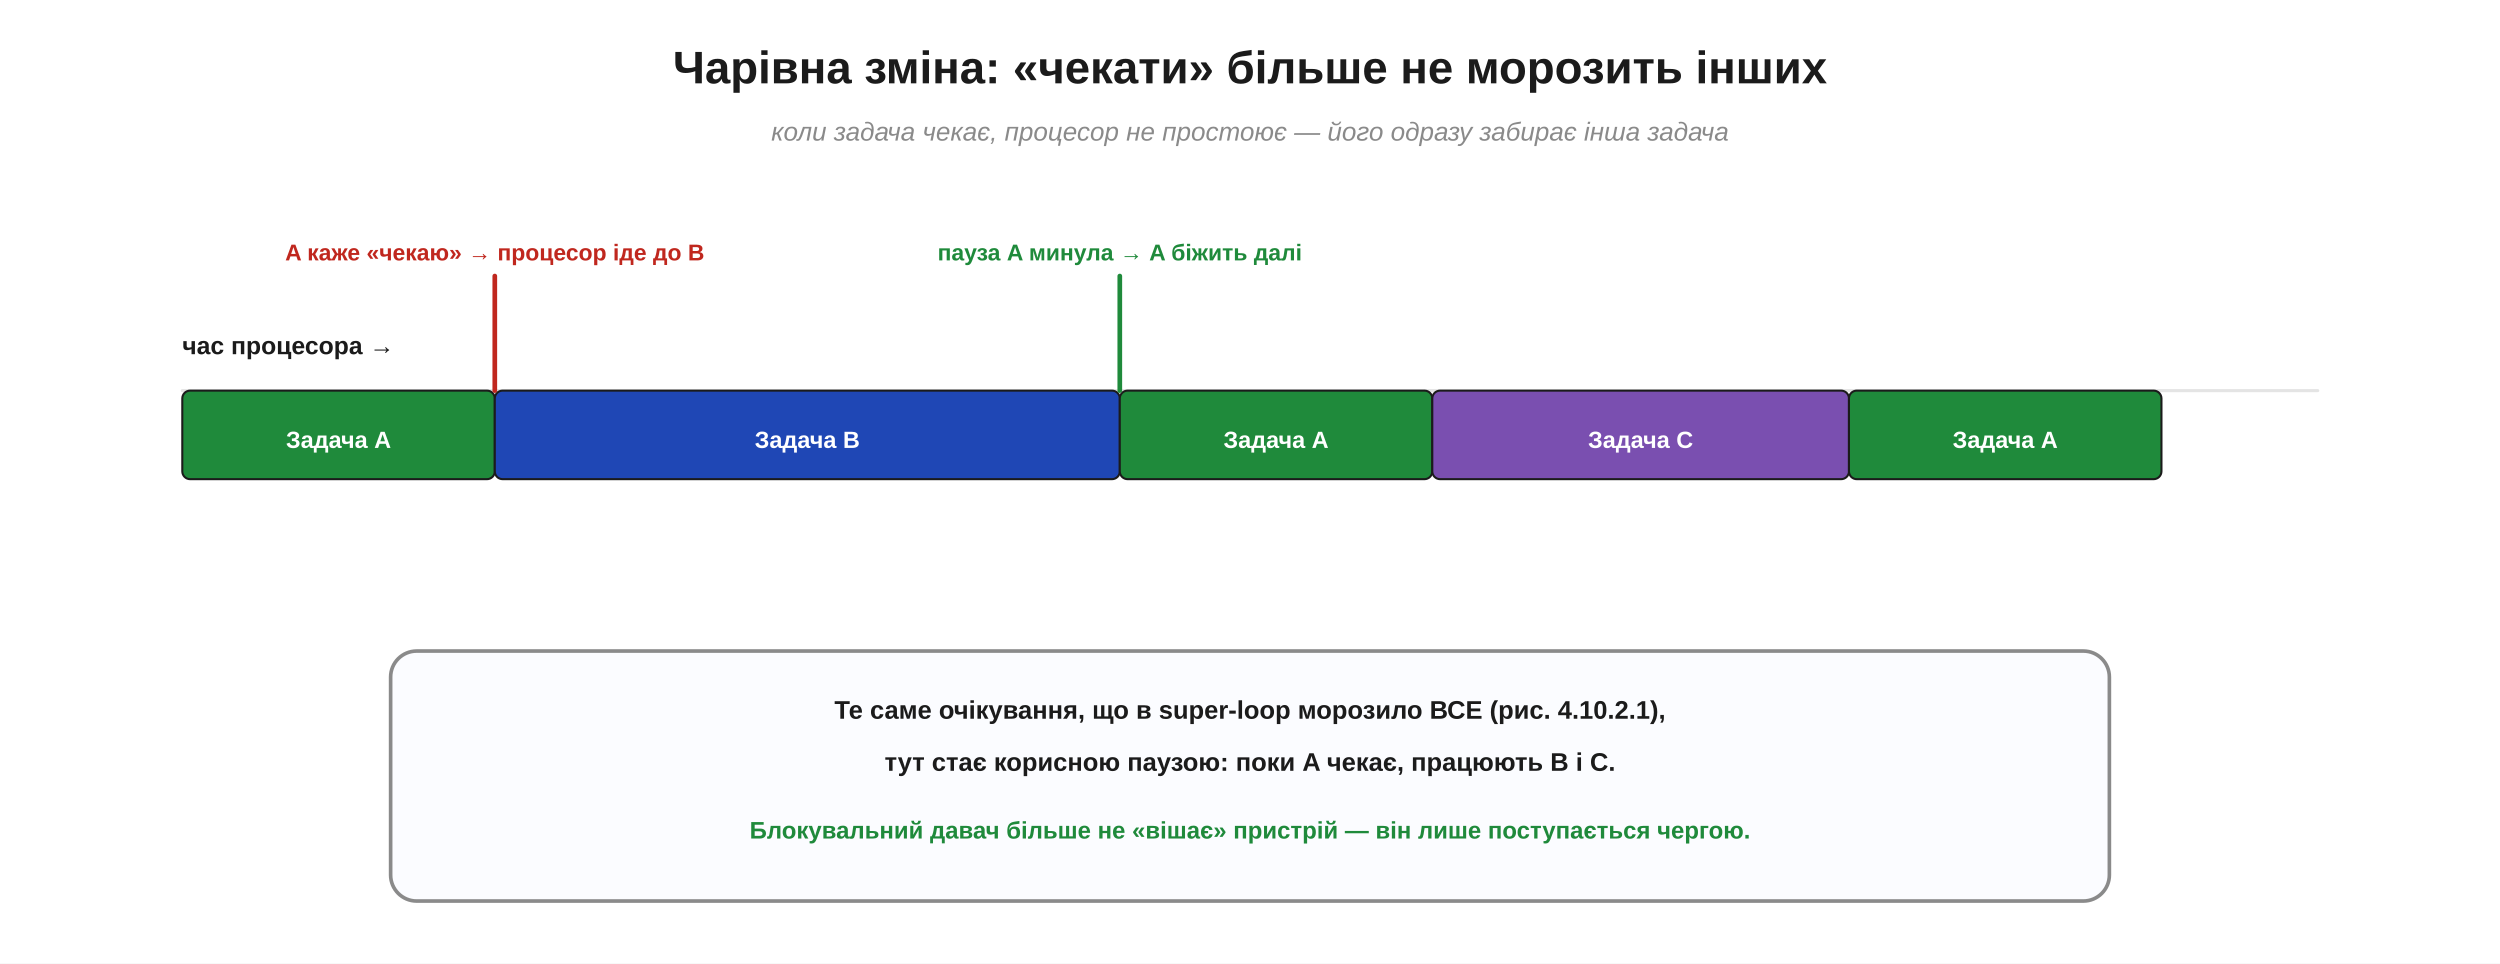
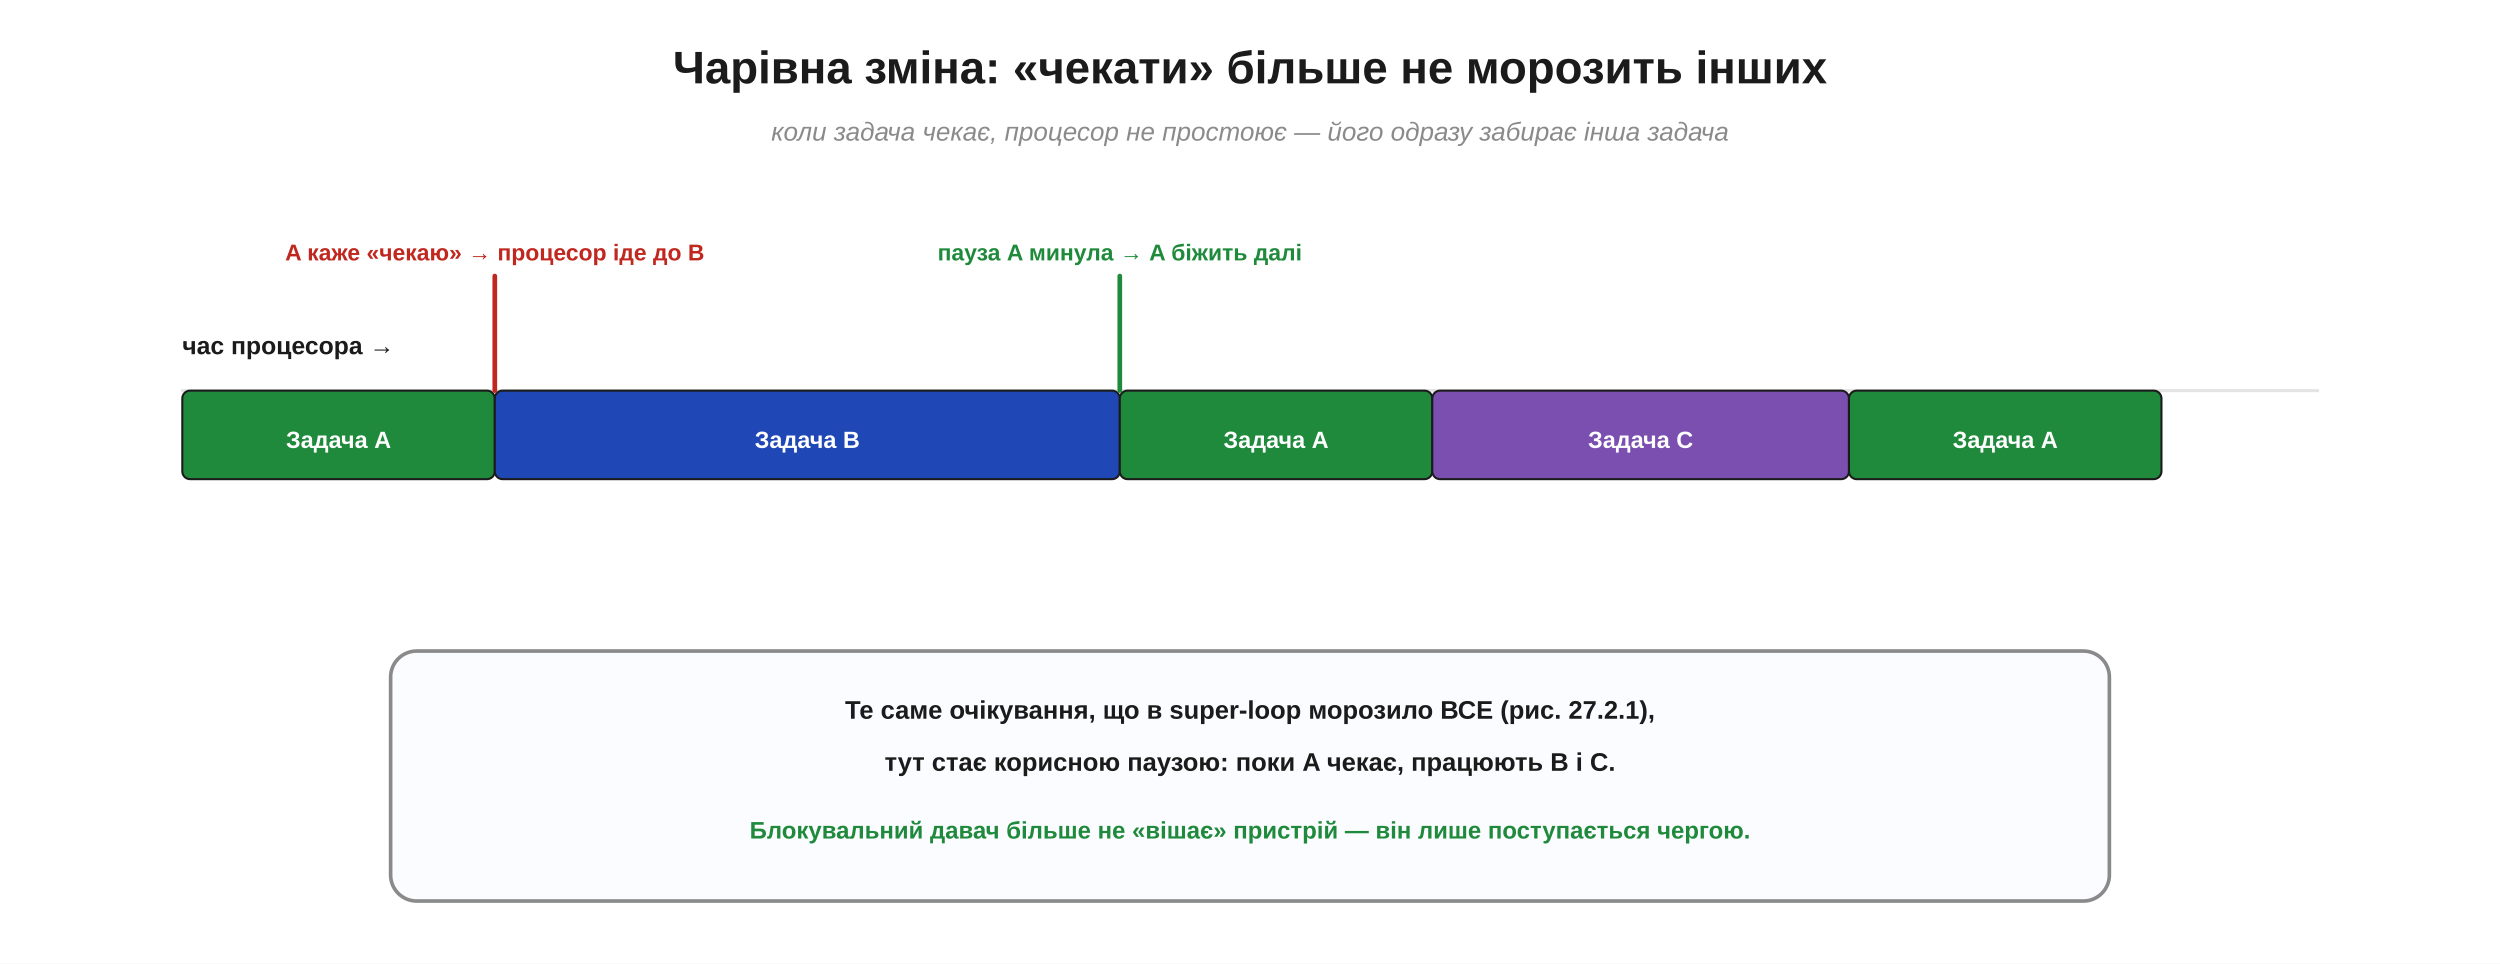
<svg xmlns="http://www.w3.org/2000/svg" width="960" height="370" viewBox="0 0 960 370">
  <rect width="960" height="370" fill="#ffffff" />
  <defs>
    <marker id="aInk" markerWidth="11" markerHeight="11" refX="8" refY="3.2" orient="auto" markerUnits="strokeWidth">
      <path d="M0,0 L8.5,3.2 L0,6.4 Z" fill="#1b1b1b" />
    </marker>
    <marker id="aRed" markerWidth="11" markerHeight="11" refX="8" refY="3.2" orient="auto" markerUnits="strokeWidth">
      <path d="M0,0 L8.5,3.2 L0,6.4 Z" fill="#c0271e" />
    </marker>
    <marker id="aBlue" markerWidth="11" markerHeight="11" refX="8" refY="3.2" orient="auto" markerUnits="strokeWidth">
      <path d="M0,0 L8.5,3.2 L0,6.4 Z" fill="#1f47b5" />
    </marker>
    <marker id="aGreen" markerWidth="11" markerHeight="11" refX="8" refY="3.2" orient="auto" markerUnits="strokeWidth">
      <path d="M0,0 L8.5,3.2 L0,6.4 Z" fill="#1f8a3b" />
    </marker>
    <marker id="aGrey" markerWidth="11" markerHeight="11" refX="8" refY="3.2" orient="auto" markerUnits="strokeWidth">
      <path d="M0,0 L8.5,3.2 L0,6.4 Z" fill="#8a8a8a" />
    </marker>
  </defs>
  <text x="480.0" y="32.0" font-family="Segoe UI, Arial, Helvetica, sans-serif" font-size="17.5" fill="#1b1b1b" text-anchor="middle" font-weight="bold" font-style="normal">Чарівна зміна: «чекати» більше не морозить інших</text>
  <text x="480.0" y="54.0" font-family="Segoe UI, Arial, Helvetica, sans-serif" font-size="10" fill="#8a8a8a" text-anchor="middle" font-weight="normal" font-style="italic">коли задача чекає, процесор не простоює — його одразу забирає інша задача</text>
  <text x="70.0" y="136.0" font-family="Segoe UI, Arial, Helvetica, sans-serif" font-size="9.5" fill="#1b1b1b" text-anchor="start" font-weight="bold" font-style="normal">час процесора →</text>
  <line x1="70.0" y1="150.0" x2="890.0" y2="150.0" stroke="#e4e4e4" stroke-width="1.2" stroke-linecap="round" />
  <rect x="70.0" y="150.0" width="120.0" height="34.0" rx="3" fill="#1f8a3b" stroke="#1b1b1b" stroke-width="0.8" />
  <text x="130.0" y="172.0" font-family="Segoe UI, Arial, Helvetica, sans-serif" font-size="9" fill="#ffffff" text-anchor="middle" font-weight="bold" font-style="normal">Задача A</text>
  <rect x="190.0" y="150.0" width="240.0" height="34.0" rx="3" fill="#1f47b5" stroke="#1b1b1b" stroke-width="0.8" />
  <text x="310.0" y="172.0" font-family="Segoe UI, Arial, Helvetica, sans-serif" font-size="9" fill="#ffffff" text-anchor="middle" font-weight="bold" font-style="normal">Задача B</text>
  <rect x="430.0" y="150.0" width="120.0" height="34.0" rx="3" fill="#1f8a3b" stroke="#1b1b1b" stroke-width="0.8" />
  <text x="490.0" y="172.0" font-family="Segoe UI, Arial, Helvetica, sans-serif" font-size="9" fill="#ffffff" text-anchor="middle" font-weight="bold" font-style="normal">Задача A</text>
  <rect x="550.0" y="150.0" width="160.0" height="34.0" rx="3" fill="#7a4fb0" stroke="#1b1b1b" stroke-width="0.8" />
  <text x="630.0" y="172.0" font-family="Segoe UI, Arial, Helvetica, sans-serif" font-size="9" fill="#ffffff" text-anchor="middle" font-weight="bold" font-style="normal">Задача C</text>
  <rect x="710.0" y="150.0" width="120.0" height="34.0" rx="3" fill="#1f8a3b" stroke="#1b1b1b" stroke-width="0.8" />
  <text x="770.0" y="172.0" font-family="Segoe UI, Arial, Helvetica, sans-serif" font-size="9" fill="#ffffff" text-anchor="middle" font-weight="bold" font-style="normal">Задача A</text>
  <line x1="190.0" y1="150.0" x2="190.0" y2="106.0" stroke="#c0271e" stroke-width="1.8" stroke-linecap="round" />
  <text x="190.0" y="100.0" font-family="Segoe UI, Arial, Helvetica, sans-serif" font-size="8.8" fill="#c0271e" text-anchor="middle" font-weight="bold" font-style="normal">A каже «чекаю» → процесор іде до B</text>
  <line x1="430.0" y1="150.0" x2="430.0" y2="106.0" stroke="#1f8a3b" stroke-width="1.8" stroke-linecap="round" />
  <text x="430.0" y="100.0" font-family="Segoe UI, Arial, Helvetica, sans-serif" font-size="8.8" fill="#1f8a3b" text-anchor="middle" font-weight="bold" font-style="normal">пауза A минула → A біжить далі</text>
  <rect x="150.0" y="250.0" width="660.0" height="96.0" rx="10" fill="#fbfcff" stroke="#8a8a8a" stroke-width="1.4" />
-   <text x="480.0" y="276.0" font-family="Segoe UI, Arial, Helvetica, sans-serif" font-size="9.8" fill="#1b1b1b" text-anchor="middle" font-weight="bold" font-style="normal">Те саме очікування, що в super-loop морозило ВСЕ (рис. 4.10.2.1),</text>
+   <text x="480.0" y="276.0" font-family="Segoe UI, Arial, Helvetica, sans-serif" font-size="9.8" fill="#1b1b1b" text-anchor="middle" font-weight="bold" font-style="normal">Те саме очікування, що в super-loop морозило ВСЕ (рис. 27.2.1),</text>
  <text x="480.0" y="296.0" font-family="Segoe UI, Arial, Helvetica, sans-serif" font-size="9.8" fill="#1b1b1b" text-anchor="middle" font-weight="bold" font-style="normal">тут стає корисною паузою: поки A чекає, працюють B і C.</text>
  <text x="480.0" y="322.0" font-family="Segoe UI, Arial, Helvetica, sans-serif" font-size="9.2" fill="#1f8a3b" text-anchor="middle" font-weight="bold" font-style="normal">Блокувальний давач більше не «вішає» пристрій — він лише поступається чергою.</text>
</svg>
